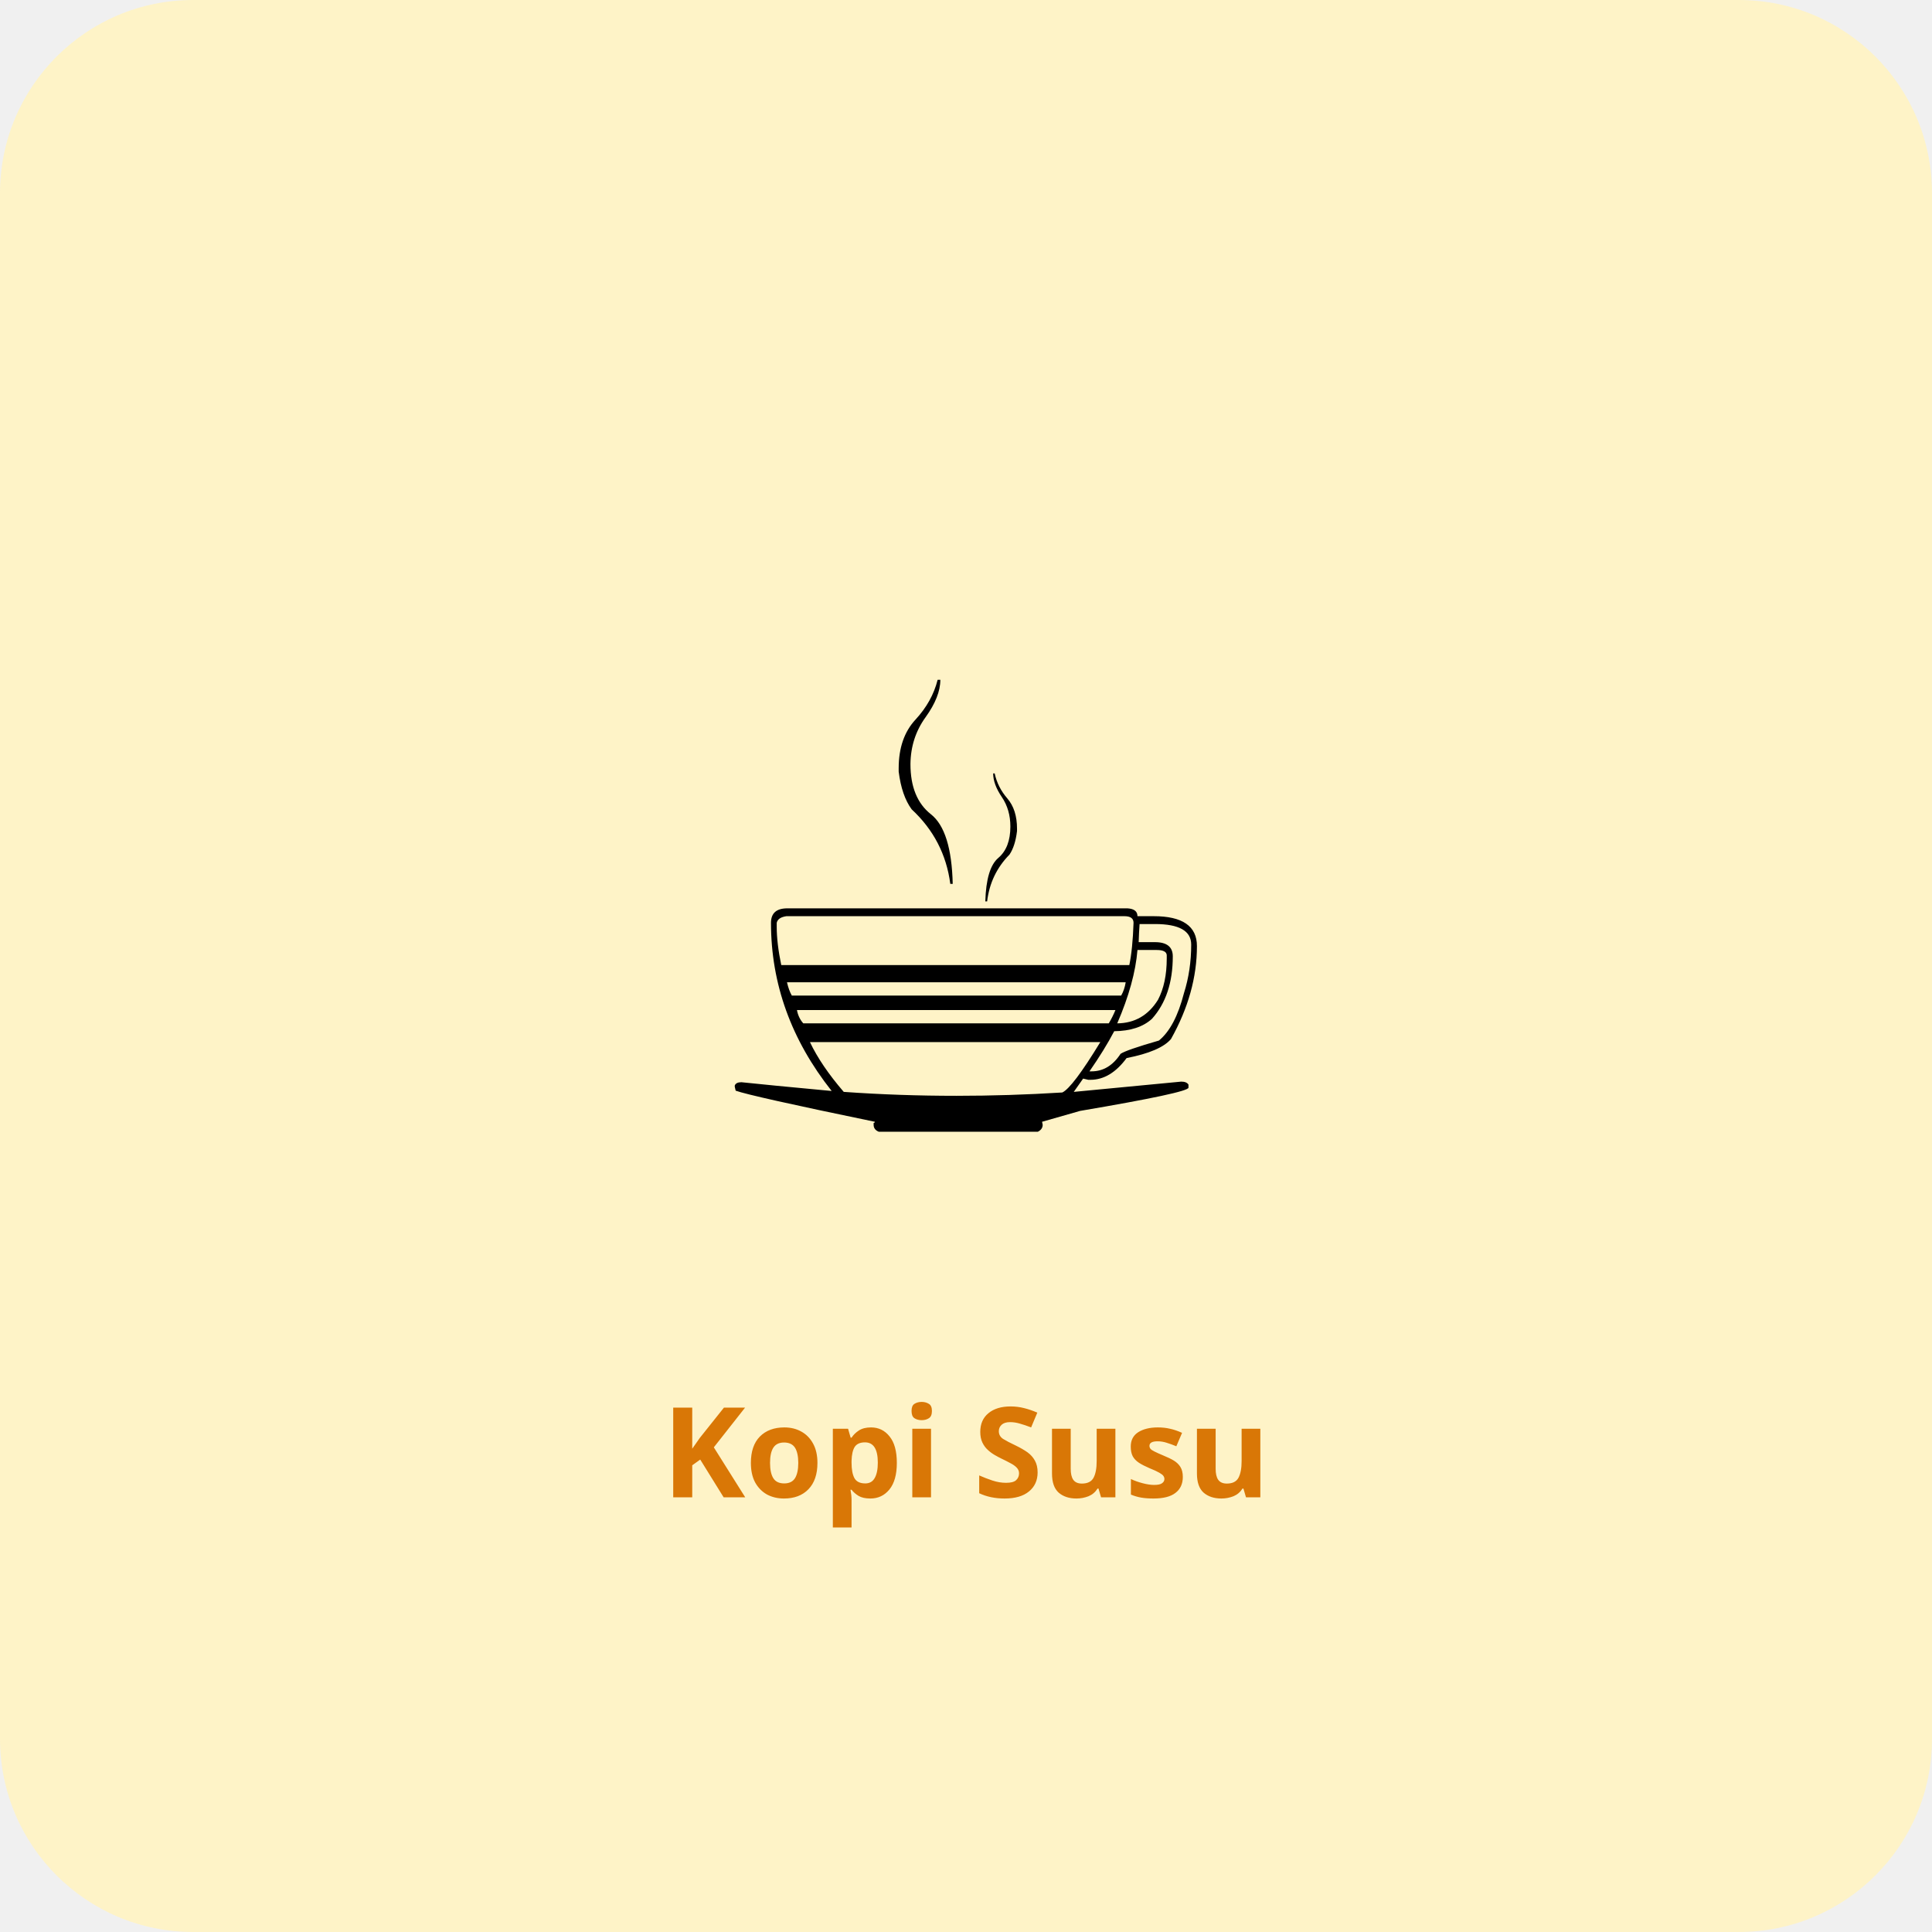
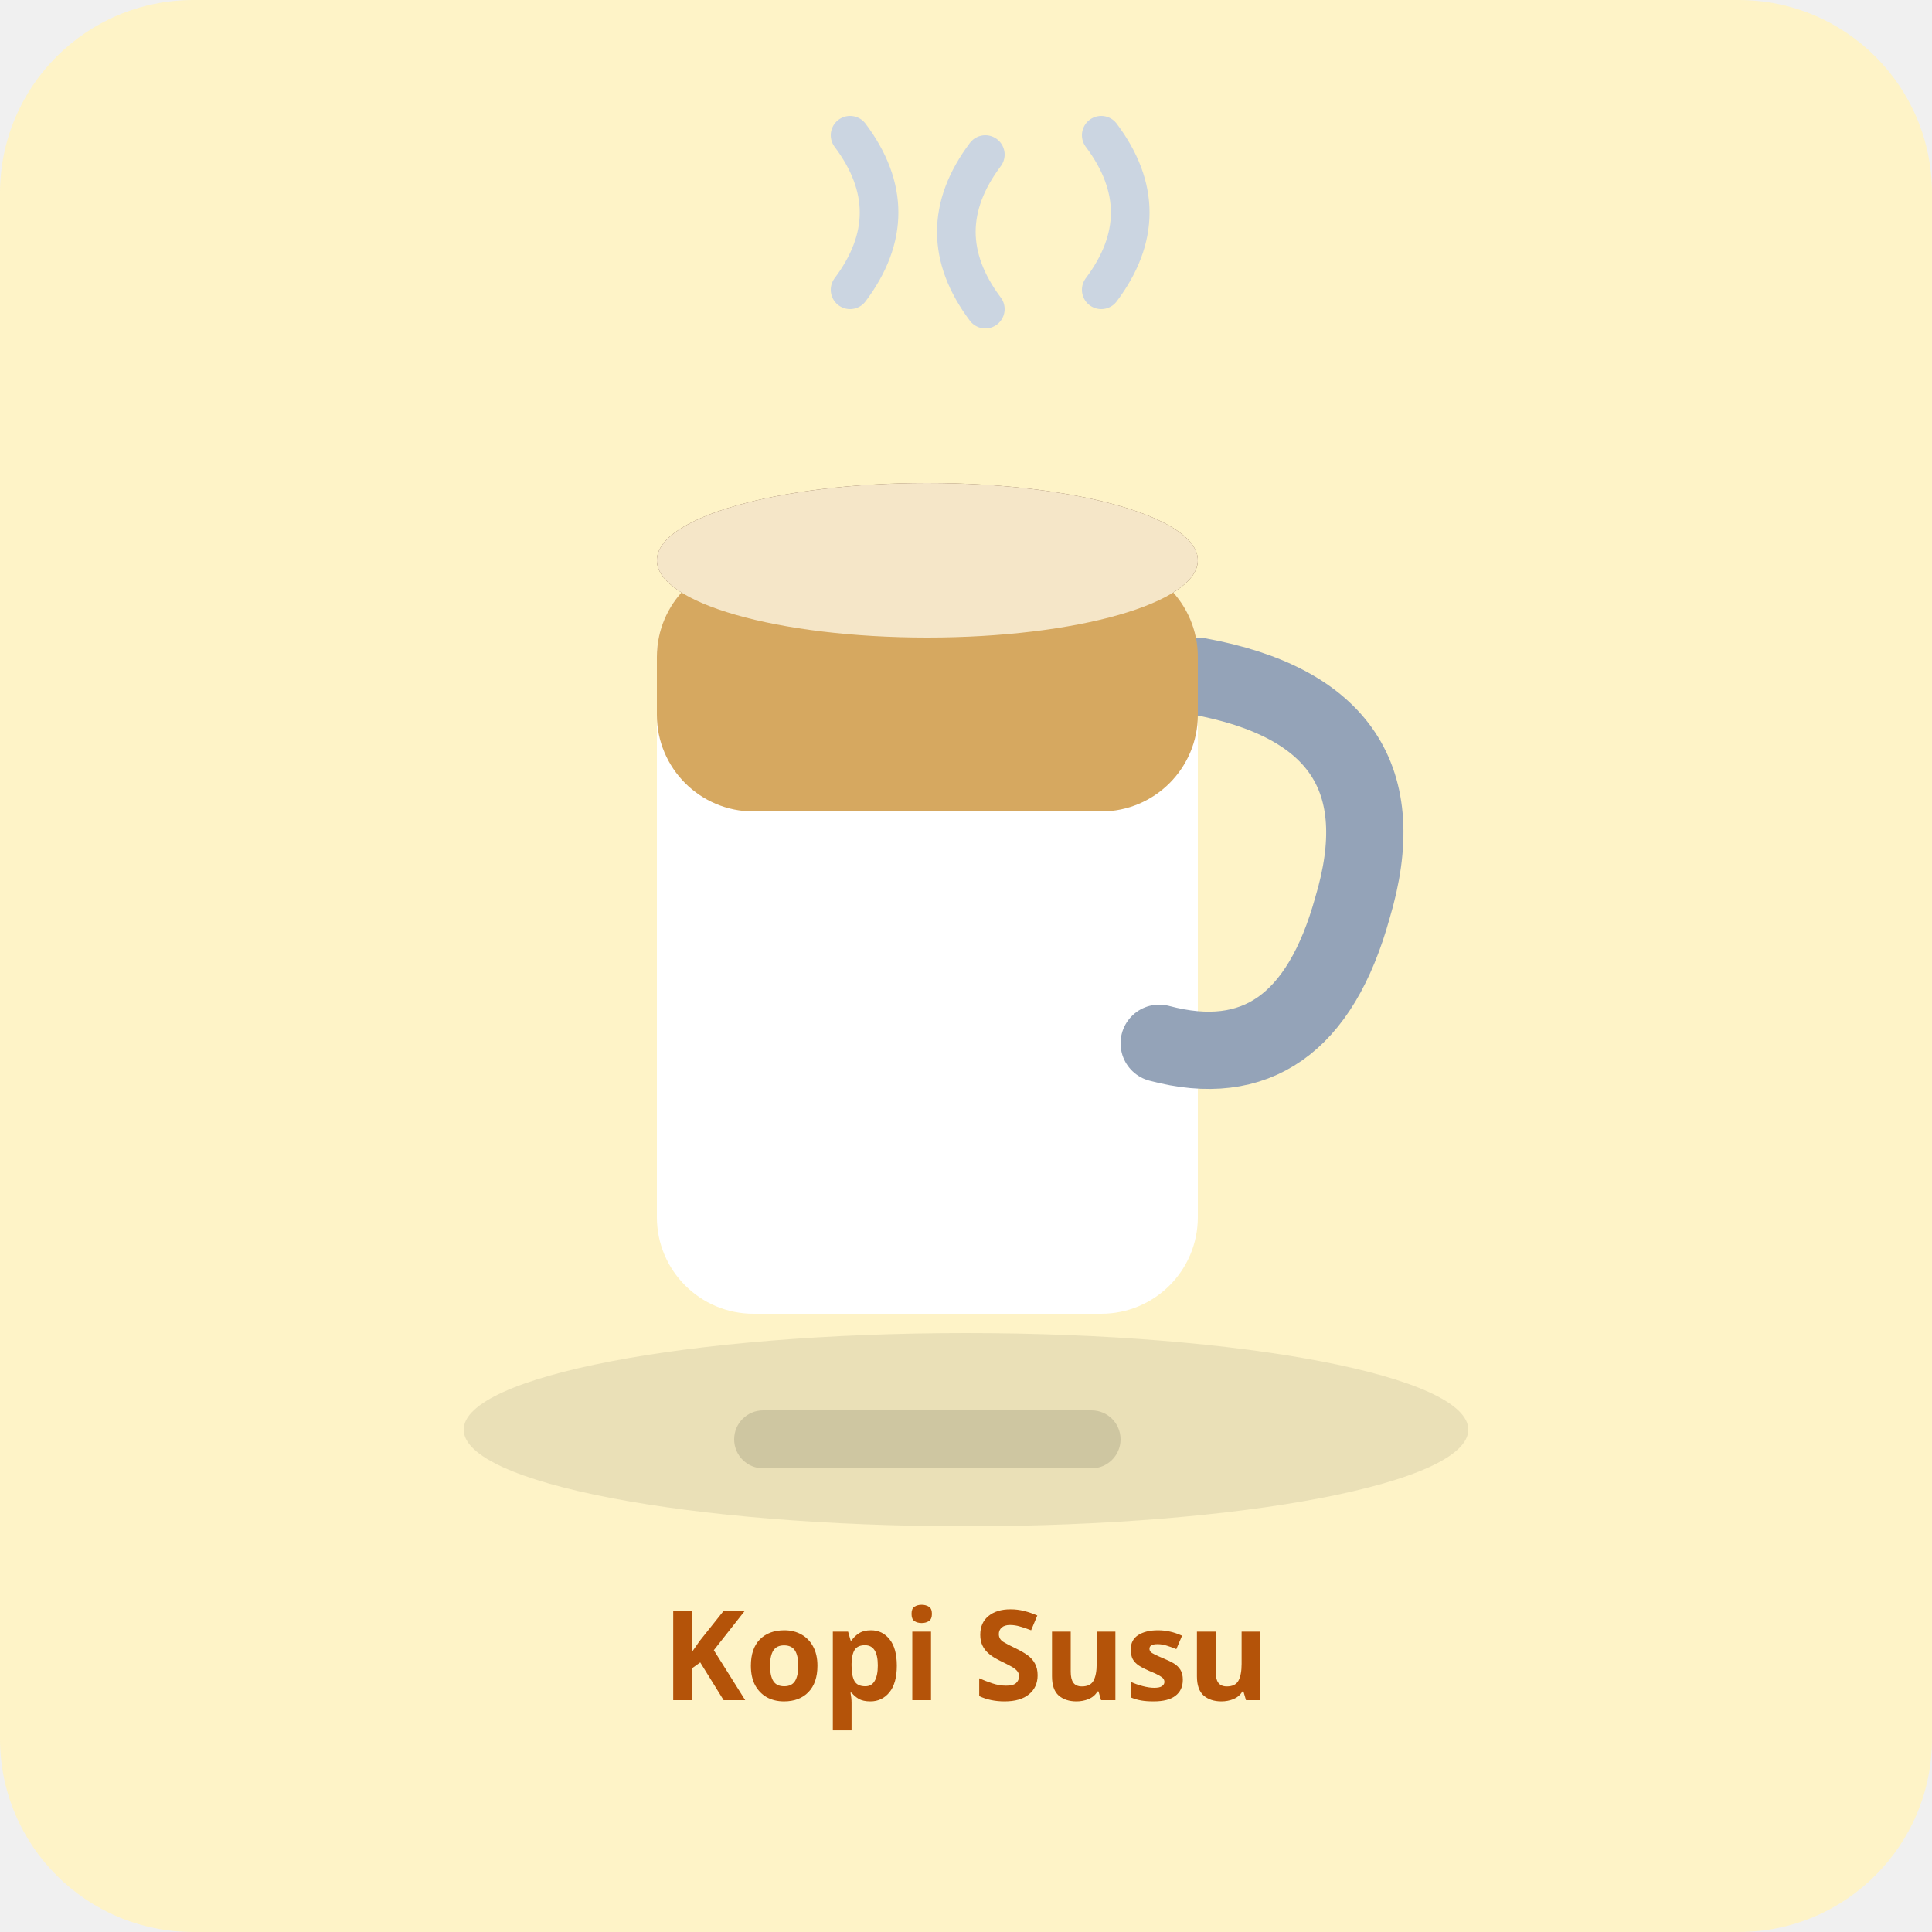
<svg xmlns="http://www.w3.org/2000/svg" width="200" height="200" viewBox="0 0 200 200">
  <rect width="200" height="200" rx="20" fill="#fef3c7" />
-   <text x="100" y="95" text-anchor="middle" dominant-baseline="central" font-size="64">☕</text>
-   <text x="100" y="155" text-anchor="middle" font-family="sans-serif" font-size="13" font-weight="600" fill="#d97706">Kopi Susu</text>
+   <ellipse cx="100" cy="148" rx="52" ry="10" fill="#000" opacity="0.08" />
+   <path d="M88 30 q6 -8 0 -16" stroke="#cbd5e1" stroke-width="4" fill="none" stroke-linecap="round" />
+   <path d="M102 32 q-6 -8 0 -16" stroke="#cbd5e1" stroke-width="4" fill="none" stroke-linecap="round" />
+   <path d="M114 30 q6 -8 0 -16" stroke="#cbd5e1" stroke-width="4" fill="none" stroke-linecap="round" />
+   <rect x="68" y="58" width="56" height="78" rx="10" fill="#fff" />
+   <path d="M124 70 q22 4 16 24 q-5 18 -20 14" stroke="#94a3b8" stroke-width="8" fill="none" stroke-linecap="round" />
+   <ellipse cx="96" cy="58" rx="28" ry="8" fill="#6f4e37" />
+   <ellipse cx="96" cy="58" rx="20" ry="5" fill="#6f4e37" stroke="#00000022" />
+   <rect x="76" y="146" width="40" height="6" rx="3" fill="#000" opacity="0.12" />
+   <rect x="68" y="58" width="56" height="26" rx="10" fill="#d6a860" />
+   <ellipse cx="96" cy="58" rx="28" ry="8" fill="#f5e6c8" />
+   <text x="100" y="176" text-anchor="middle" font-family="sans-serif" font-size="13" font-weight="600" fill="#b45309">Kopi Susu</text>
</svg>
